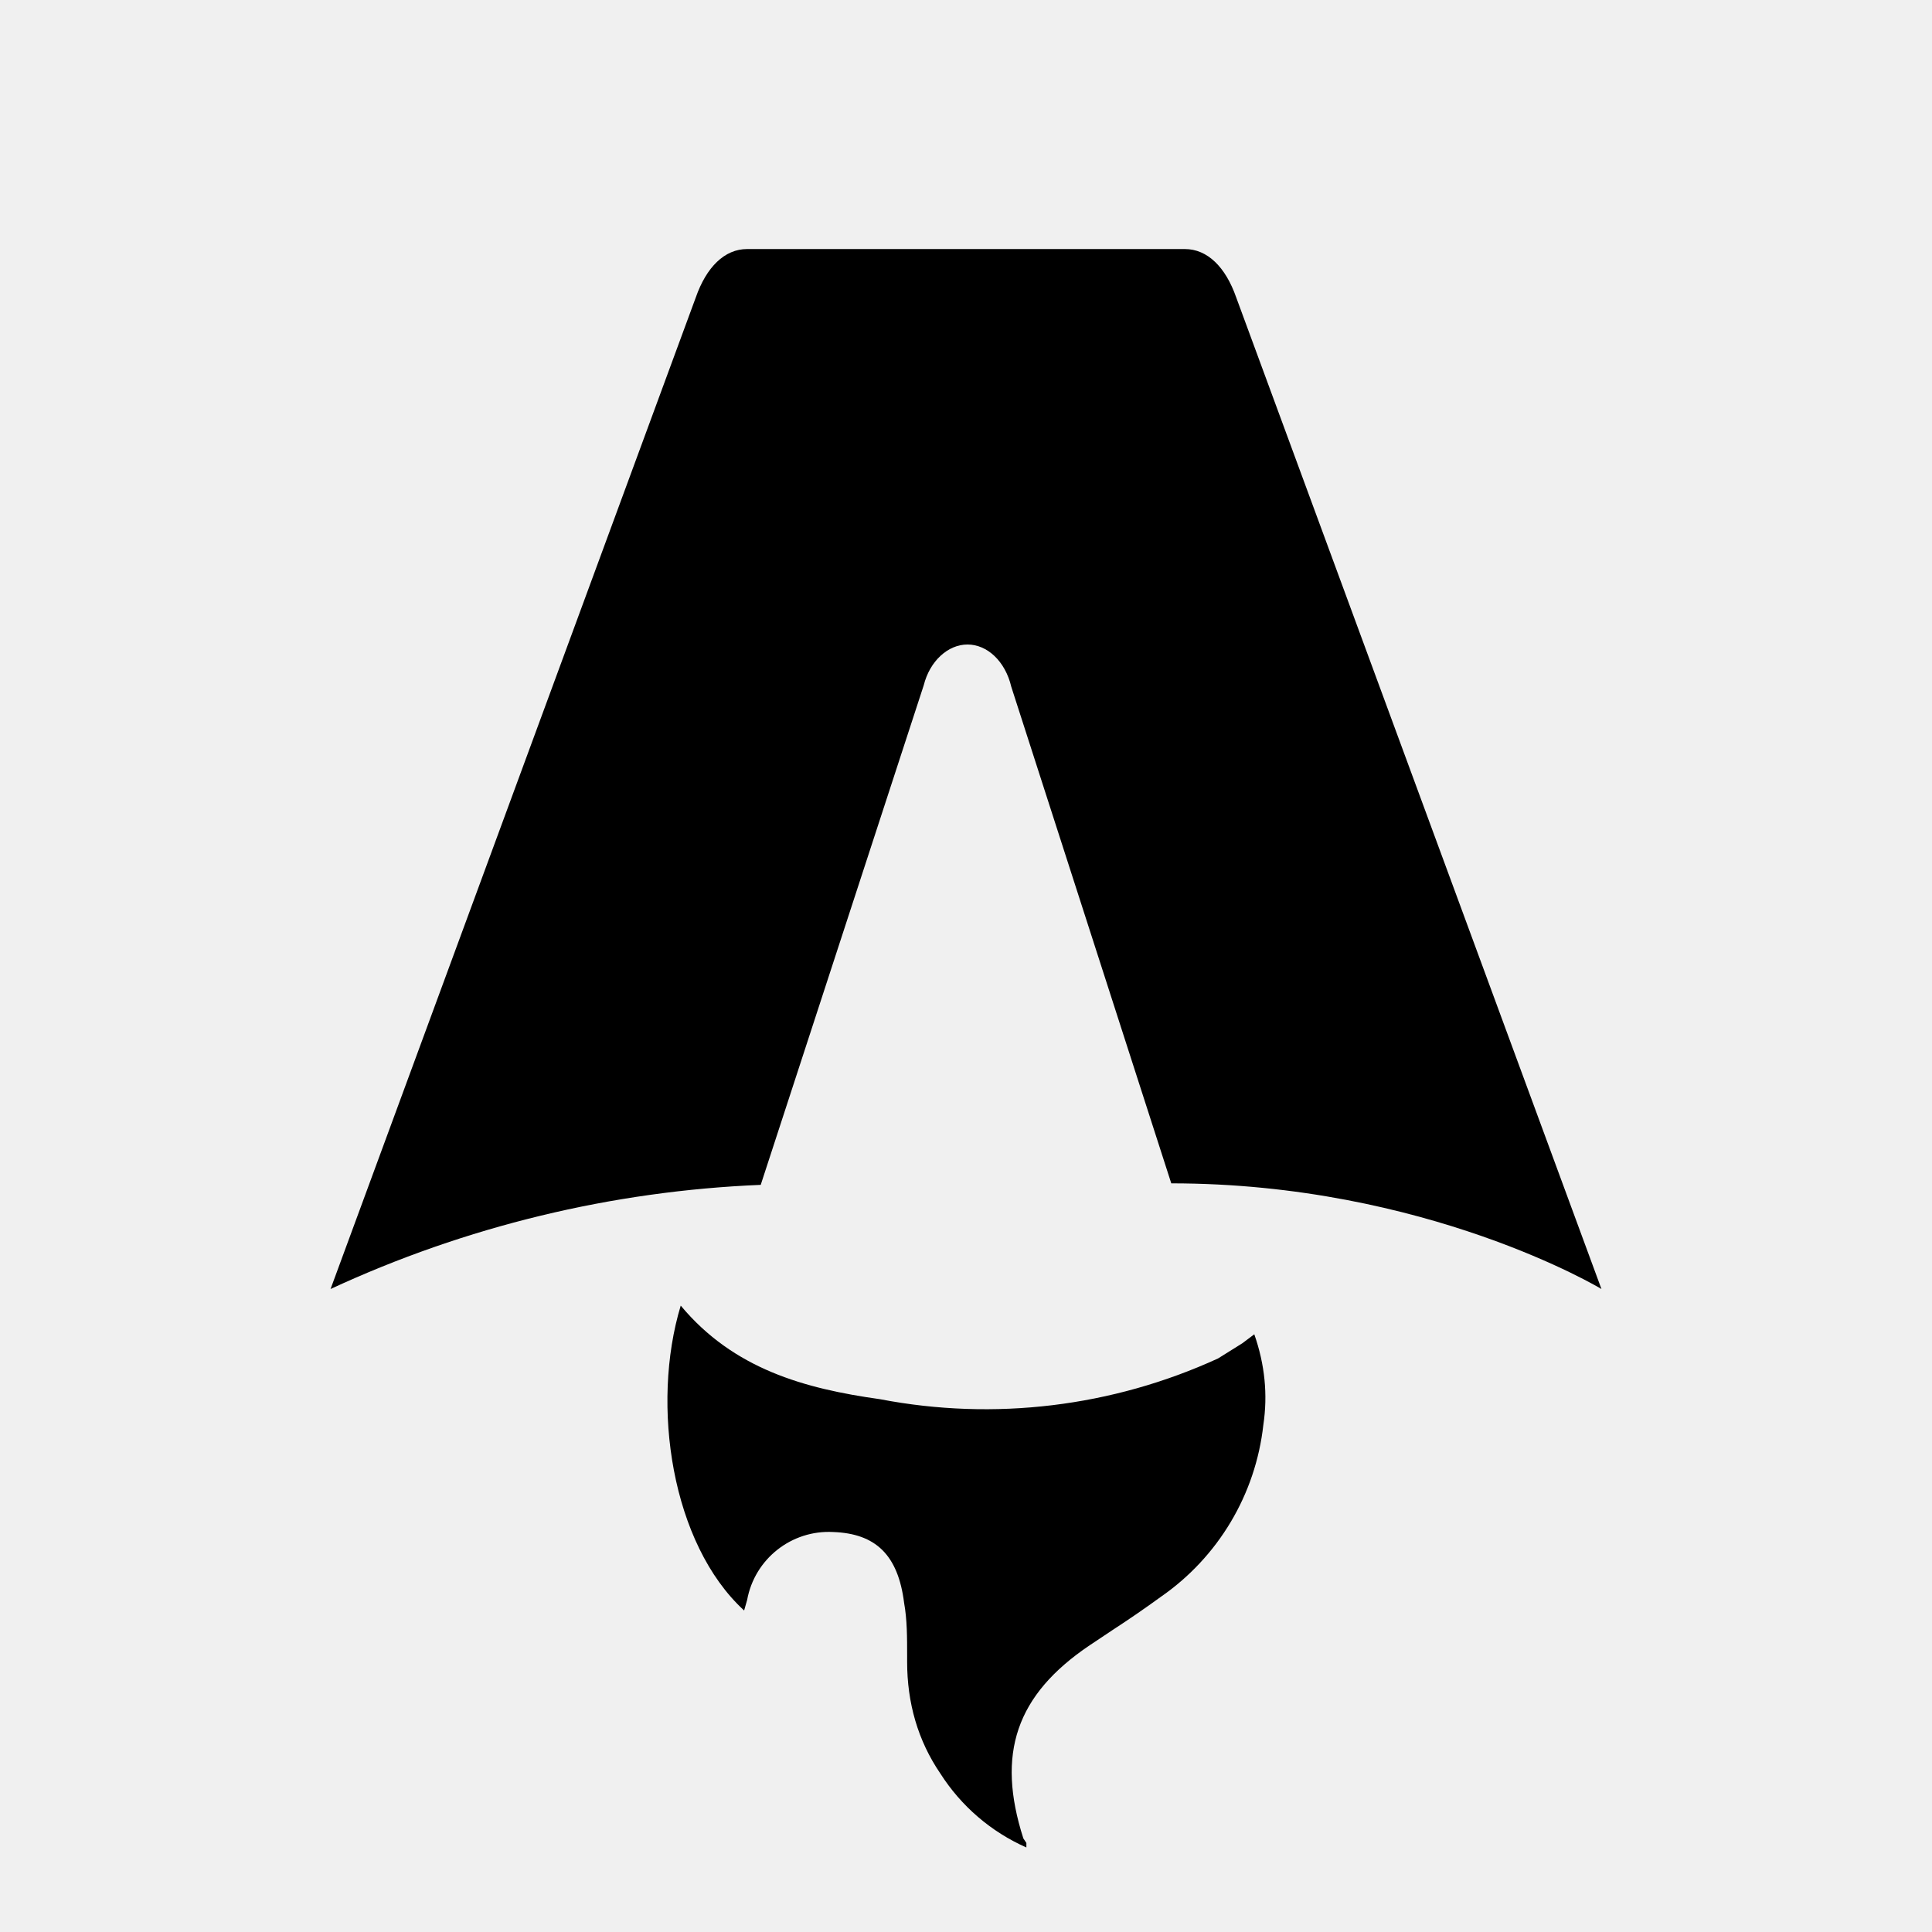
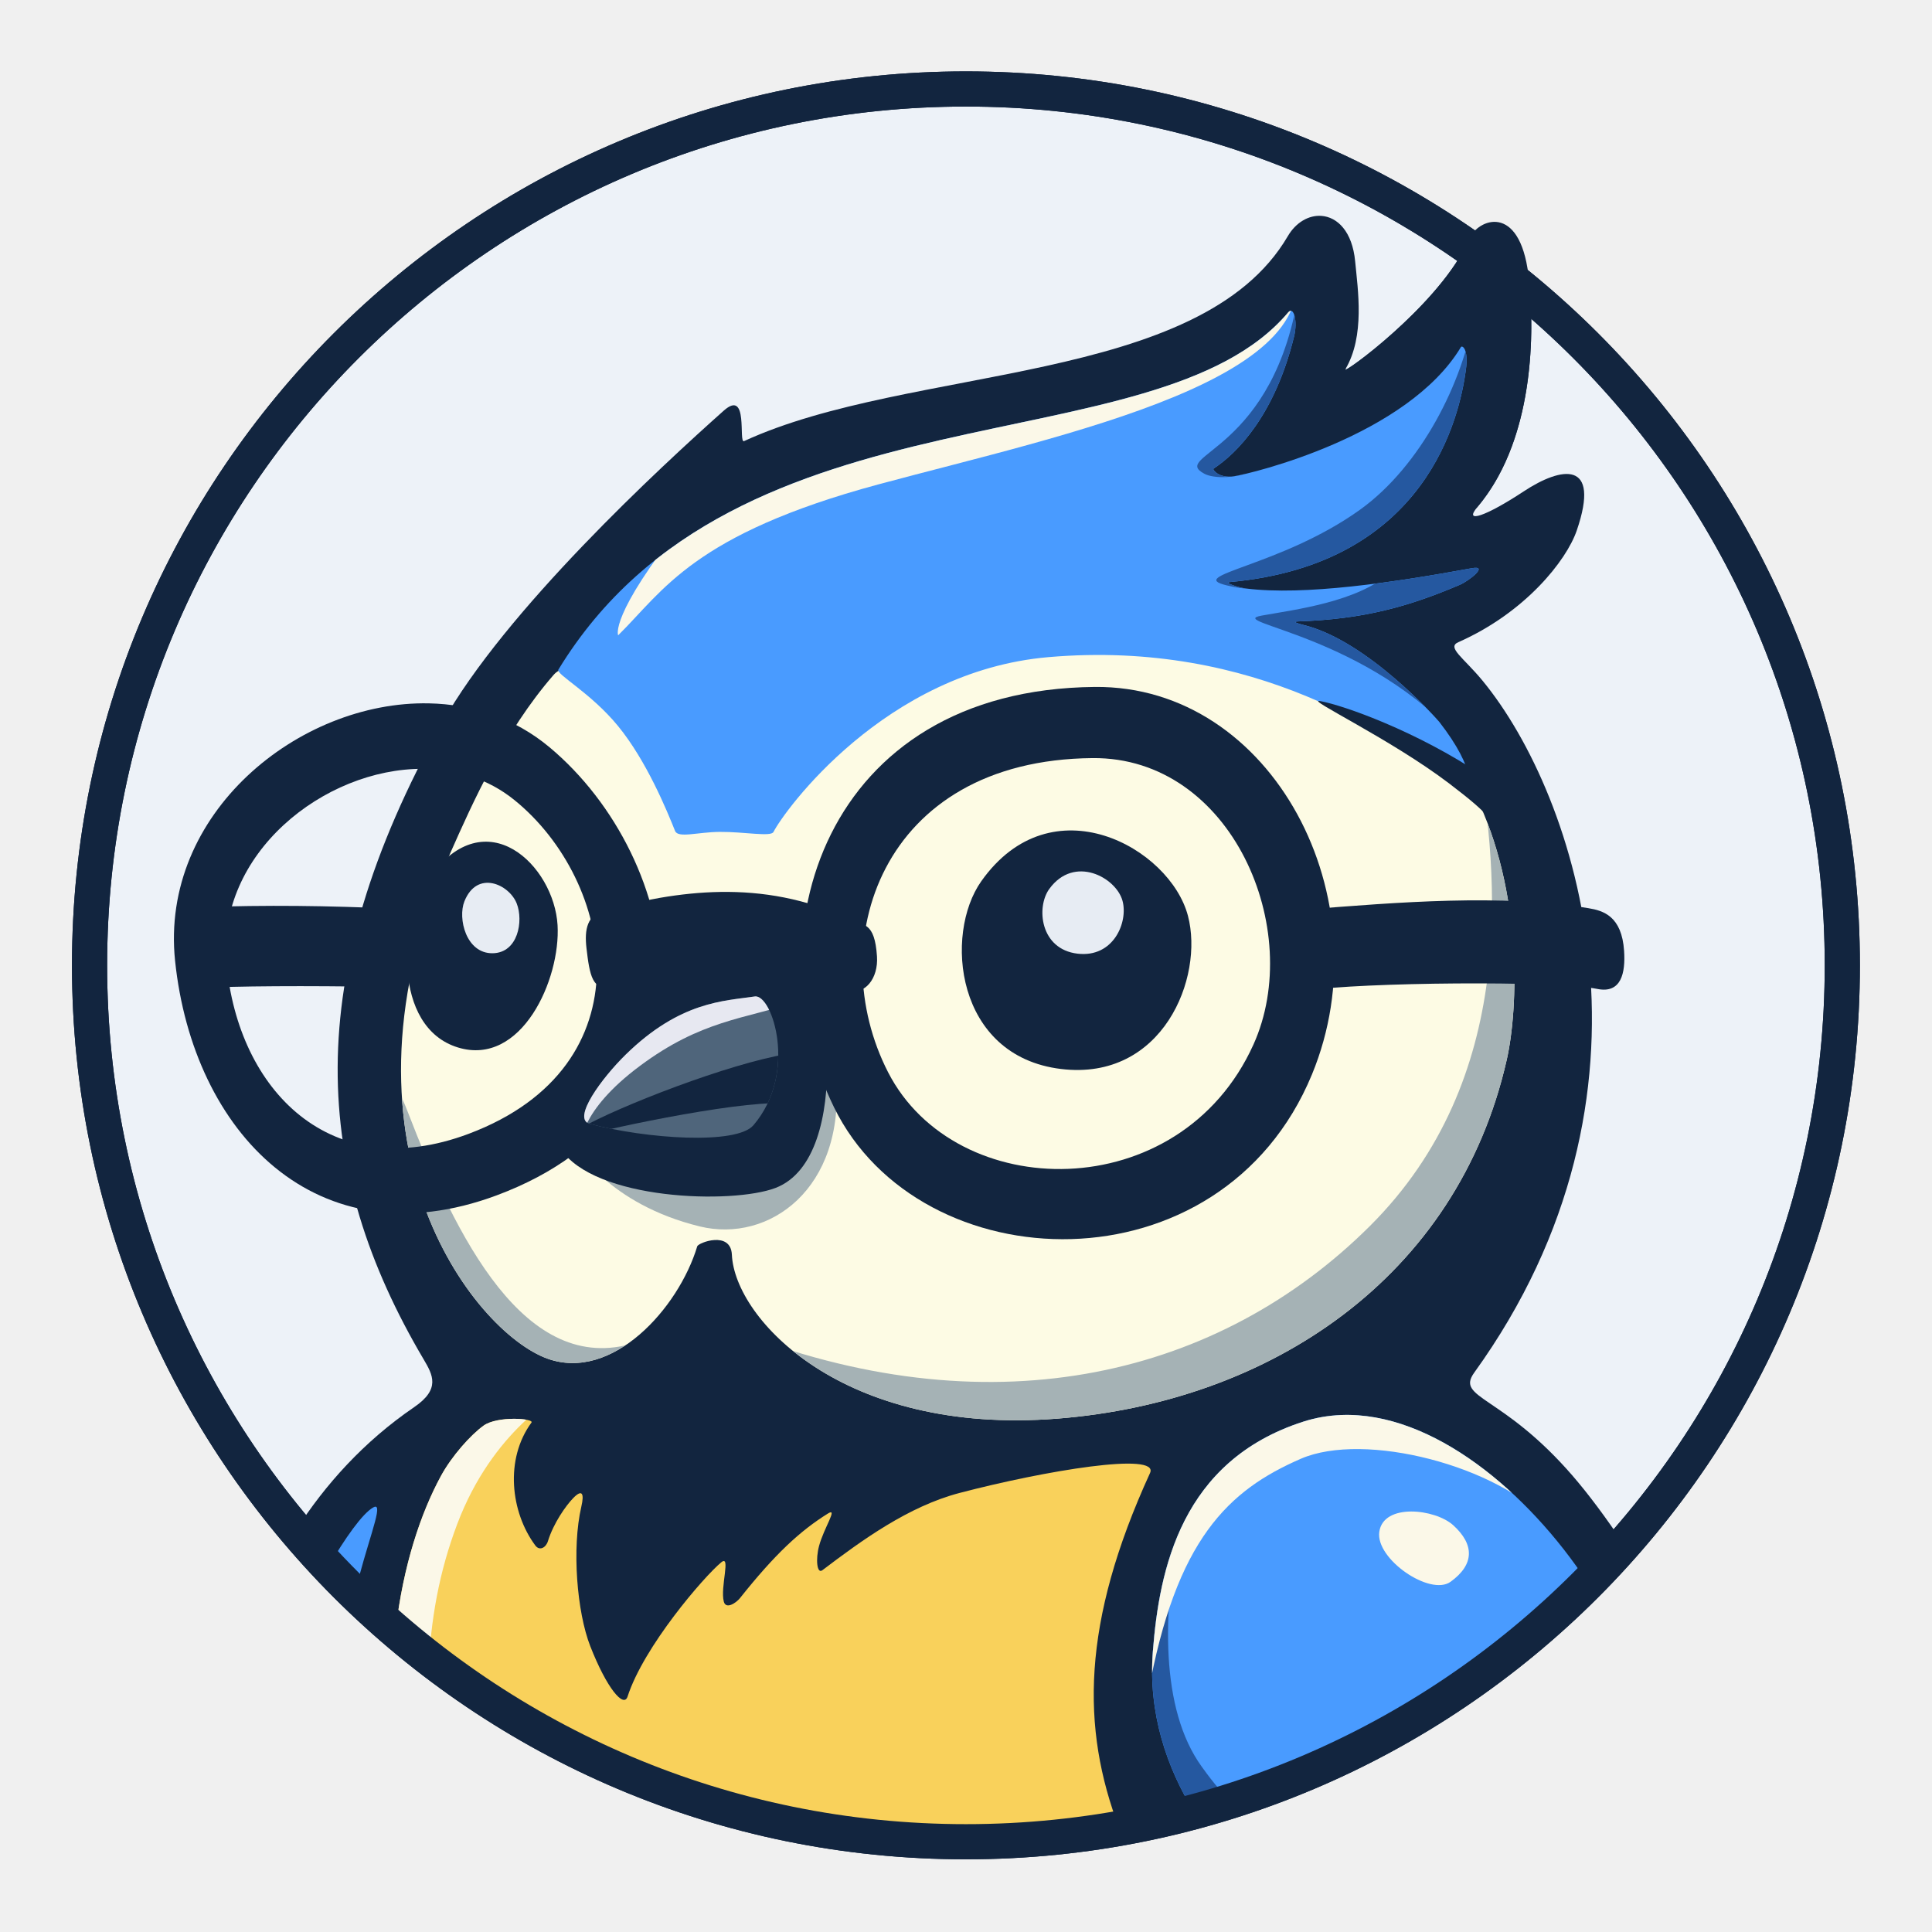
- <svg xmlns="http://www.w3.org/2000/svg" fill="none" viewBox="0 0 128 128">
-   <path d="M50.4 78.5a75.1 75.1 0 0 0-28.5 6.9l24.2-65.7c.7-2 1.9-3.2 3.4-3.2h29c1.5 0 2.7 1.2 3.4 3.2l24.2 65.7s-11.6-7-28.5-7L67 45.5c-.4-1.7-1.6-2.8-2.9-2.8-1.3 0-2.5 1.1-2.9 2.7L50.4 78.5Zm-1.1 28.2Zm-4.2-20.2c-2 6.6-.6 15.8 4.2 20.2a17.5 17.5 0 0 1 .2-.7 5.5 5.5 0 0 1 5.7-4.5c2.8.1 4.3 1.5 4.7 4.7.2 1.1.2 2.3.2 3.5v.4c0 2.7.7 5.2 2.2 7.4a13 13 0 0 0 5.7 4.9v-.3l-.2-.3c-1.8-5.6-.5-9.5 4.4-12.8l1.5-1a73 73 0 0 0 3.2-2.2 16 16 0 0 0 6.8-11.4c.3-2 .1-4-.6-6l-.8.6-1.6 1a37 37 0 0 1-22.4 2.7c-5-.7-9.7-2-13.2-6.2Z" />
-   <style>
-         path { fill: #000; }
-         @media (prefers-color-scheme: dark) {
-             path { fill: #FFF; }
-         }
-     </style>
+ <svg xmlns="http://www.w3.org/2000/svg" xmlns:xlink="http://www.w3.org/1999/xlink" height="2000px" stroke-miterlimit="10" style="fill-rule:nonzero;clip-rule:evenodd;stroke-linecap:round;stroke-linejoin:round;" version="1.1" viewBox="0 0 2000 2000" width="2000.0px" xml:space="preserve">
+   <defs>
+     <path d="M466.454 882.413C334.428 1180.63 489.932 1378.81 566.682 1406.45C633.757 1430.61 702.397 1354.52 721.785 1290.2C722.944 1286.36 756.492 1273.69 757.641 1298.91C760.663 1365.29 872.34 1486.07 1094.53 1468.56C1314.17 1451.25 1508.51 1323.32 1559.79 1096.98C1571.82 1043.86 1576.28 922.57 1527.36 823.293C1522.88 814.207 1519.5 811.923 1516.03 810.1C1499.24 801.289 1462.84 735.926 1428.55 714.032C1271.24 613.574 980.317 599.171 833.909 730.627C764.42 793.019 643.969 695.599 586.065 693.072C580.126 692.813 576.717 694.496 572.813 698.988C522.158 757.294 489.027 831.426 466.454 882.413Z" id="Fill" />
+     <path d="M1388.34 1464.82C1375.13 1465.34 1362 1467.56 1349.1 1471.71C1222.94 1512.34 1200.07 1624.3 1193.43 1709.62C1188.4 1774.14 1208.17 1830.34 1235.92 1875.39C1276.87 1864.38 1316.72 1850.67 1355.16 1834.3C1355.1 1833.36 1355.11 1832.56 1355.04 1831.61C1354.02 1817.01 1366.46 1809.52 1370.18 1827.51C1472.82 1781.56 1565.43 1717.28 1643.63 1638.54C1582.07 1544.71 1482.7 1461.13 1388.34 1464.82Z" id="Fill_2" />
+     <path d="M388.885 1559.72C388.289 1559.66 387.505 1559.86 386.531 1560.4C375.191 1566.62 356.847 1592.83 340.115 1621.61C349.031 1631.06 358.105 1640.36 367.415 1649.42C379.129 1599.69 395.708 1560.52 388.885 1559.72Z" id="Fill_3" />
+     <path d="M578.056 693.174C575.151 697.936 611.316 716.838 639.78 751.578C669.363 787.684 690.358 839.039 698.823 860.174C701.931 867.934 722.111 861.358 744.988 861.169C770.09 860.96 798.036 866.51 800.681 861.276C811.583 839.708 915.946 694.881 1085.36 680.262C1301.16 661.639 1440.6 763.49 1503.27 807.775C1526.43 824.139 1528.54 797.007 1490.03 747.403C1488.53 745.469 1416.11 663.307 1349.6 647.014C1344.64 645.801 1336.95 643.528 1343.24 643.317C1412 641.015 1458.53 627.83 1511.26 605.37C1520.2 601.562 1541.94 584.851 1523.51 588.225C1442.66 603.026 1350.12 616.768 1289.82 609.21C1281.85 608.211 1266.64 603.139 1273.12 602.55C1477.94 583.932 1510.98 430.105 1517.39 383.48C1520.52 360.797 1513.57 357.236 1512.34 359.295C1456.88 451.686 1295.11 490.384 1277.12 493.096C1261.98 495.378 1254.78 486.086 1256.25 485.125C1280.08 469.592 1319.61 430.233 1339.65 348.15C1343.49 332.428 1339.32 316.492 1333.51 323.39C1196.36 486.298 763.363 389.43 578.056 693.174Z" id="Fill_4" />
+     <path d="M531.889 1468.74C520.874 1468.79 507.723 1470.68 500.609 1475.81C487.288 1485.4 467.747 1507.18 456.491 1527.88C435.88 1565.79 417.381 1619.9 409.571 1687.87C568.268 1824.07 774.389 1906.56 999.917 1906.56C1054.06 1906.56 1107.02 1901.52 1158.56 1892.43C1119.16 1789 1119.5 1680.07 1190.51 1524.86C1200.69 1502.61 1081.37 1522.4 993.358 1545.49C940.363 1559.38 892.219 1594.47 851.307 1625.48C845.698 1629.73 844.189 1614.16 847.888 1600.37C852.956 1581.47 867.882 1560.06 857.081 1566.79C828.138 1584.81 802.182 1608.88 765.987 1654.41C762.199 1659.17 751.509 1666.5 749.282 1657.99C745.395 1643.15 756.977 1608.73 746.591 1617.35C728.564 1632.32 666.402 1704.5 649.667 1756.26C645.737 1768.42 628.246 1748.06 611.043 1704.13C597.205 1668.8 591.84 1602.61 601.793 1559.67C604.912 1546.21 602.814 1541.15 593.441 1550.76C585.818 1558.57 572.967 1576.77 567.206 1595.43C565.155 1602.08 558.599 1605.86 554.144 1599.86C528.538 1565.38 522.4 1510.47 550.164 1472.67C551.76 1470.49 542.904 1468.7 531.889 1468.74Z" id="Fill_5" />
+     <path d="M781.315 1031.54C749.81 1036.26 704.232 1036.37 647.66 1091.8C623.406 1115.57 591.525 1158.34 610.551 1163.4C668.867 1178.9 762.39 1185.39 779.95 1164.85C826.218 1110.73 799.444 1028.83 781.315 1031.54Z" id="Fill_6" />
+   </defs>
+   <g id="Ebene-12-kopieren">
+     <path d="M92.706 999.332C92.706 498.285 498.884 92.107 999.931 92.107C1500.98 92.107 1907.16 498.285 1907.16 999.332C1907.16 1500.38 1500.98 1906.56 999.931 1906.56C498.884 1906.56 92.706 1500.38 92.706 999.332Z" fill="#edf2f8" fill-rule="nonzero" opacity="1" stroke="#12253f" stroke-linecap="butt" stroke-linejoin="round" stroke-width="36.398" />
+   </g>
+   <g id="Ebene-2">
+     <path d="M1367.83 223.471C1354.99 222.589 1341.59 230.015 1333.13 244.493C1242.3 399.795 942.287 377.352 770.304 456.616C764.05 459.498 775.406 401.809 749.226 425.111C683.859 483.293 522.78 631.933 457.556 748.678C309.375 1013.91 324.051 1213.32 438.553 1407.19C448.048 1423.27 456.197 1437.92 428.799 1456.63C376.669 1492.24 336.582 1536.87 306.424 1583.94C472.843 1781.16 721.663 1906.56 999.917 1906.56C1271.25 1906.56 1514.6 1787.3 1680.85 1598.52C1662.12 1570.41 1644.18 1546.54 1628.33 1528.16C1555.22 1443.42 1506.59 1448.03 1526.13 1420.93C1734.97 1131.28 1632.45 823.352 1534.71 704.616C1515.17 680.873 1497.37 670.208 1509.6 664.815C1578.68 634.331 1621.55 580.399 1632.25 549.168C1657.4 475.748 1616.37 482.924 1577.31 508.694C1538.33 534.421 1514.34 542.683 1529.5 524.726C1584.72 459.314 1587.76 358.65 1584.15 305.428C1562.77 287.405 1540.51 270.429 1517.5 254.415C1485.02 319.306 1388.63 389.068 1392.72 382.227C1413.17 347.93 1405.63 299.892 1402.86 270.616C1399.92 239.46 1384.33 224.606 1367.83 223.471Z" fill="#12253f" fill-rule="nonzero" opacity="1" stroke="none" />
+   </g>
+   <g id="Ebene-7">
+     <use fill="#fdfbe4" fill-rule="nonzero" opacity="1" stroke="none" xlink:href="#Fill" />
+     <clipPath clip-rule="nonzero" id="ClipPath">
+       <use xlink:href="#Fill" />
+     </clipPath>
+     <g clip-path="url(#ClipPath)">
+       <path d="M431.99 1350.22C471.207 1399.25 586.381 1456.3 714.912 1500.04C819.227 1535.54 1306.32 1539.26 1498.5 1357.83C1675.95 1190.32 1591.06 813.214 1564.63 783.72C1550.76 768.256 1521.28 729.681 1529.92 780.545C1551.28 906.262 1571.48 1116.7 1417.87 1269.42C1262.95 1423.47 1031.88 1480.47 770.582 1381.31C740.813 1370.02 661.914 1388.6 657.38 1390.03C543.825 1425.86 472.056 1280.86 421.692 1149.95C377.566 1035.26 365.18 1266.7 431.99 1350.22Z" fill="#a5b2b5" fill-rule="nonzero" opacity="1" stroke="none" />
+       <path d="M865.399 1115.37C875.205 1231.15 795.569 1286.93 724.593 1269.64C629.583 1246.49 596.387 1187.37 596.387 1187.37C596.387 1187.37 862.7 1083.51 865.399 1115.37Z" fill="#a5b2b5" fill-rule="nonzero" opacity="1" stroke="none" />
+     </g>
+   </g>
+   <clipPath id="ArtboardFrame">
+     <rect height="2000" width="2000" x="0" y="0" />
+   </clipPath>
+   <g clip-path="url(#ArtboardFrame)" id="Ebene-11">
+     <use fill="#499bff" fill-rule="nonzero" opacity="1" stroke="none" xlink:href="#Fill_2" />
+     <clipPath clip-rule="nonzero" id="ClipPath_2">
+       <use xlink:href="#Fill_2" />
+     </clipPath>
+     <g clip-path="url(#ClipPath_2)">
+       <path d="M1090.49 1961.41L1652.53 2012.6C1652.53 2012.6 1744.7 1913.86 1790.3 1860.23C1806.12 1841.63 1816.33 1828.46 1815.15 1826.71C1794.52 1796.13 1714.42 1758.88 1674.06 1806.75C1640.14 1846.98 1564.04 1847.1 1540.89 1803.24C1540.89 1803.24 1538.56 1890.59 1518.48 1895.37C1444.18 1913.07 1390.45 1858.92 1366.08 1824.47C1366.08 1824.47 1368.11 1901.31 1358.16 1903.66C1305.32 1916.15 1252.59 1840.7 1243.95 1828.74C1200.73 1768.9 1203.8 1668.49 1220.82 1579.21C1227.59 1543.66 1177.94 1584.08 1177.94 1584.08L1090.49 1961.41Z" fill="#2558a0" fill-rule="nonzero" opacity="1" stroke="none" />
+       <path d="M1116.04 1724.04L1188.52 1753.51C1217.22 1593.02 1272.08 1542.52 1346.59 1510.12C1412.44 1481.48 1551.35 1517.29 1604.35 1577.12L1631.63 1437.49L1263.66 1439.26L1116.04 1724.04Z" fill="#fbf8e8" fill-rule="nonzero" opacity="1" stroke="none" />
+       <path d="M1427.84 1585.72C1423.76 1613.84 1480.46 1652.77 1501.66 1637.43C1526.38 1619.56 1526.47 1599.01 1504.43 1578.95C1485.76 1561.95 1432.2 1555.72 1427.84 1585.72Z" fill="#fbf8e8" fill-rule="nonzero" opacity="1" stroke="none" />
+     </g>
+   </g>
+   <g clip-path="url(#ArtboardFrame)" id="Ebene-9">
+     <use fill="#499bff" fill-rule="nonzero" opacity="1" stroke="none" xlink:href="#Fill_3" />
+     <clipPath clip-rule="nonzero" id="ClipPath_3">
+       <use xlink:href="#Fill_3" />
+     </clipPath>
+     <g clip-path="url(#ClipPath_3)">
+       <path d="M272.938 1936.05C272.938 1936.05 262.603 1841.14 314.554 1733.09C362.694 1632.97 476.895 1558.66 476.895 1558.66L399.857 2125.07L272.938 1936.05Z" fill="#2558a0" fill-rule="nonzero" opacity="1" stroke="none" />
+     </g>
+   </g>
+   <g id="Ebene-8">
+     <use fill="#499bff" fill-rule="nonzero" opacity="1" stroke="none" xlink:href="#Fill_4" />
+     <clipPath clip-rule="nonzero" id="ClipPath_4">
+       <use xlink:href="#Fill_4" />
+     </clipPath>
+     <g clip-path="url(#ClipPath_4)">
+       <path d="M909.46 501.403C1101.37 449.639 1390.99 391.328 1335.25 263.113L820.272 233.747L708.829 539.386C630.066 637.995 639.906 657.66 639.906 657.66C686.631 611.663 717.552 553.167 909.46 501.403Z" fill="#fbf8e8" fill-rule="nonzero" opacity="1" stroke="none" />
+       <path d="M1607.84 293.83L1345.04 297.505C1320.69 468.627 1209.85 470.845 1246.9 490.501C1255.41 495.018 1279.75 497.095 1306.75 483.868C1389.98 443.09 1527.17 316.979 1525.72 326.203C1514.86 394.941 1471.24 482.244 1407.74 527.765C1325.6 586.649 1225.54 595.582 1270.13 606.023C1274.71 607.098 1288.8 610.561 1300.25 609.204C1340.91 604.385 1410.26 583.544 1453.21 576.928L1439.48 592.606C1405.24 623.234 1340.54 631.048 1306.15 637.259C1266 644.511 1416.1 656.141 1514.75 770.287C1547.43 808.088 1686.56 663.825 1686.56 663.825L1607.84 293.83Z" fill="#2558a0" fill-rule="nonzero" opacity="1" stroke="none" />
+     </g>
+   </g>
+   <g clip-path="url(#ArtboardFrame)" id="Ebene-6">
+     <use fill="#f9d15b" fill-rule="nonzero" opacity="1" stroke="none" xlink:href="#Fill_5" />
+     <clipPath clip-rule="nonzero" id="ClipPath_5">
+       <use xlink:href="#Fill_5" />
+     </clipPath>
+     <g clip-path="url(#ClipPath_5)">
+       <path d="M224.933 2447.03L1440.97 2692.24L1802.85 2244.06C1802.85 2244.06 1160.34 1614.79 1151.18 1817.98C1144.75 1960.66 1214.49 2084.5 1282.13 2163.6C1342.96 2234.75 1402.56 2266.79 1382.62 2267.5C1149.96 2275.8 916.327 2325.8 660.906 2051.24C657.015 2047.06 649.817 2043.45 648.073 2054.43C644.291 2078.25 658.542 2127.15 639.55 2119.3C513.829 2067.36 434.356 1967.36 403.478 1865.75L224.933 2447.03Z" fill="#b28302" fill-rule="nonzero" opacity="1" stroke="none" />
+       <path d="M578.899 1444.24C578.899 1444.24 510.257 1479.92 473.301 1577.75C436.345 1675.57 436.142 1776.72 455.37 1934.43C474.599 2092.14 621.6 2274.24 621.6 2274.24L374.975 2109.46L302.754 1717.2L445.011 1458.85L578.899 1444.24Z" fill="#fbf8e8" fill-rule="nonzero" opacity="1" stroke="none" />
+     </g>
+   </g>
+   <g id="Ebene-4">
+     <path d="M1133.45 711.119C851.541 713.677 776.915 969.664 863.36 1146.24C952.578 1328.48 1264.41 1339.23 1358.13 1112.27C1433.2 930.457 1317.43 709.45 1133.45 711.119ZM1131.04 784.779C1275.26 783.531 1351.16 962.773 1297.52 1081.42C1221.34 1249.89 989.298 1246.27 919.362 1110.03C851.6 978.021 910.056 786.692 1131.04 784.779Z" fill="#12253f" fill-rule="nonzero" opacity="1" stroke="none" />
+     <path d="M1644.35 940.155C1553.52 925.322 1448.7 933.828 1350.11 941.695L1353 1025.41C1408.69 1016.85 1609.45 1014.94 1653.63 1023.76C1678.33 1028.7 1682.78 1007.18 1681.26 984.366C1678.87 948.425 1659.81 942.681 1644.35 940.155Z" fill="#12253f" fill-rule="nonzero" opacity="1" stroke="none" />
+     <path d="M879.858 951.572C788.423 908.334 698.908 922.542 625.673 942.447C608.159 947.207 604.773 961.44 607.141 981.719C610.319 1008.93 613.364 1027.76 633.34 1019.47C727.977 980.188 822.64 1011.31 877.153 1025.66C895.458 1030.48 909.366 1012.88 907.849 990.06C905.458 954.12 894.021 958.27 879.858 951.572Z" fill="#12253f" fill-rule="nonzero" opacity="1" stroke="none" />
+     <path d="M1015.75 912.349C977.203 966.962 988.697 1093.38 1098.47 1106.62C1203.54 1119.29 1246.64 1012.08 1229.75 948.015C1211.18 877.554 1088.6 809.144 1015.75 912.349Z" fill="#12253f" fill-rule="nonzero" opacity="1" stroke="none" />
+     <path d="M1086.2 920.246C1072.53 939.079 1076.61 982.674 1115.51 987.24C1152.74 991.61 1168.01 954.637 1162.03 932.546C1155.45 908.247 1112.01 884.656 1086.2 920.246Z" fill="#e7ecf3" fill-rule="nonzero" opacity="1" stroke="none" />
+     <path d="M444.391 908.41C413.288 951.469 405.407 1063.37 474.121 1084.35C539.894 1104.43 580.46 1013.7 577.189 957.7C573.59 896.099 503.17 827.038 444.391 908.41Z" fill="#12253f" fill-rule="nonzero" opacity="1" stroke="none" />
+     <path d="M480.731 933.117C473.759 950.582 482.365 987.14 509.937 986.8C536.329 986.475 542.011 953.441 534.933 935.34C527.148 915.431 493.907 900.114 480.731 933.117Z" fill="#e7ecf3" fill-rule="nonzero" opacity="1" stroke="none" />
+     <path d="M409.811 940.71C338.464 937.512 276.513 936.73 207.09 939.13C207.09 939.13 208.73 1022.87 208.73 1022.87C240.356 1020.72 319.42 1020.31 394.231 1021.63L409.811 940.71Z" fill="#12253f" fill-rule="nonzero" opacity="1" stroke="none" />
+     <path d="M443.878 728.105C309.347 725.439 165.326 842.1 181.247 994.66C199.809 1172.54 327.977 1306.64 513.951 1237.5C758.341 1146.66 706.276 888.478 568.944 773.624C532.475 743.125 488.722 728.993 443.878 728.105ZM437.768 795.879C471.943 796.012 505.177 806.039 532.618 828.28C635.957 912.038 672.566 1103.3 485.193 1173.71C342.608 1227.29 246.503 1129.13 234.446 997.127C224.105 883.912 335.244 795.48 437.768 795.879Z" fill="#12253f" fill-rule="nonzero" opacity="1" stroke="none" />
+     <path d="M825.423 986.781C781.672 979.905 718.932 976.001 671.351 1010.66C604.049 1059.68 559.86 1157.62 580.194 1189C614.903 1242.57 758.087 1246.81 802.787 1229.75C885.788 1198.06 854.742 991.388 825.423 986.781Z" fill="#12253f" fill-rule="nonzero" opacity="1" stroke="none" />
+     <path d="M1366.49 725.734C1350.3 722.837 1440.07 765.266 1500.55 811.332C1547.62 847.189 1537 844.624 1555.43 863.901C1564.64 873.537 1536.79 804.033 1534.64 802.594C1466.71 757.005 1390.84 730.093 1366.49 725.734Z" fill="#12253f" fill-rule="nonzero" opacity="1" stroke="none" />
+   </g>
+   <g id="Ebene-5">
+     <use fill="#4f657b" fill-rule="nonzero" opacity="1" stroke="none" xlink:href="#Fill_6" />
+     <clipPath clip-rule="nonzero" id="ClipPath_6">
+       <use xlink:href="#Fill_6" />
+     </clipPath>
+     <g clip-path="url(#ClipPath_6)">
+       <path d="M825.511 1037.05C770.137 1054.9 725.873 1056.18 662.406 1103.45C598.939 1150.71 601.35 1184.99 601.35 1184.99L553.757 1168.28L723.789 975.29L825.511 1037.05Z" fill="#e7e8f1" fill-rule="nonzero" opacity="1" stroke="none" />
+       <path d="M815.19 1091.05C754.463 1100.98 640.642 1145.34 601.148 1167.75L602.923 1176.14C629.532 1167.71 783.13 1135.67 817.341 1143.18L815.19 1091.05Z" fill="#12253f" fill-rule="nonzero" opacity="1" stroke="none" />
+     </g>
+   </g>
+   <g id="Ebene-2-kopieren">
+     <path d="M1529.5 524.704C1593.13 449.329 1587.53 326.959 1582.24 284.55C1572.83 209.193 1529.57 227.078 1521.09 247.041C1492.68 313.889 1388.45 389.355 1392.69 382.254C1399.72 370.473 1347.71 424.011 1382.36 414.513C1418.08 404.722 1531.43 310.911 1540.3 321.114C1562.15 346.231 1514.34 542.661 1529.5 524.704Z" fill="#12253f" fill-rule="nonzero" opacity="1" stroke="none" />
+   </g>
+   <g id="Ebene-12">
+     <path d="M92.706 999.332C92.706 498.285 498.884 92.107 999.931 92.107C1500.98 92.107 1907.16 498.285 1907.16 999.332C1907.16 1500.38 1500.98 1906.56 999.931 1906.56C498.884 1906.56 92.706 1500.38 92.706 999.332Z" fill="none" opacity="1" stroke="#12253f" stroke-linecap="butt" stroke-linejoin="round" stroke-width="36.398" />
+   </g>
</svg>
